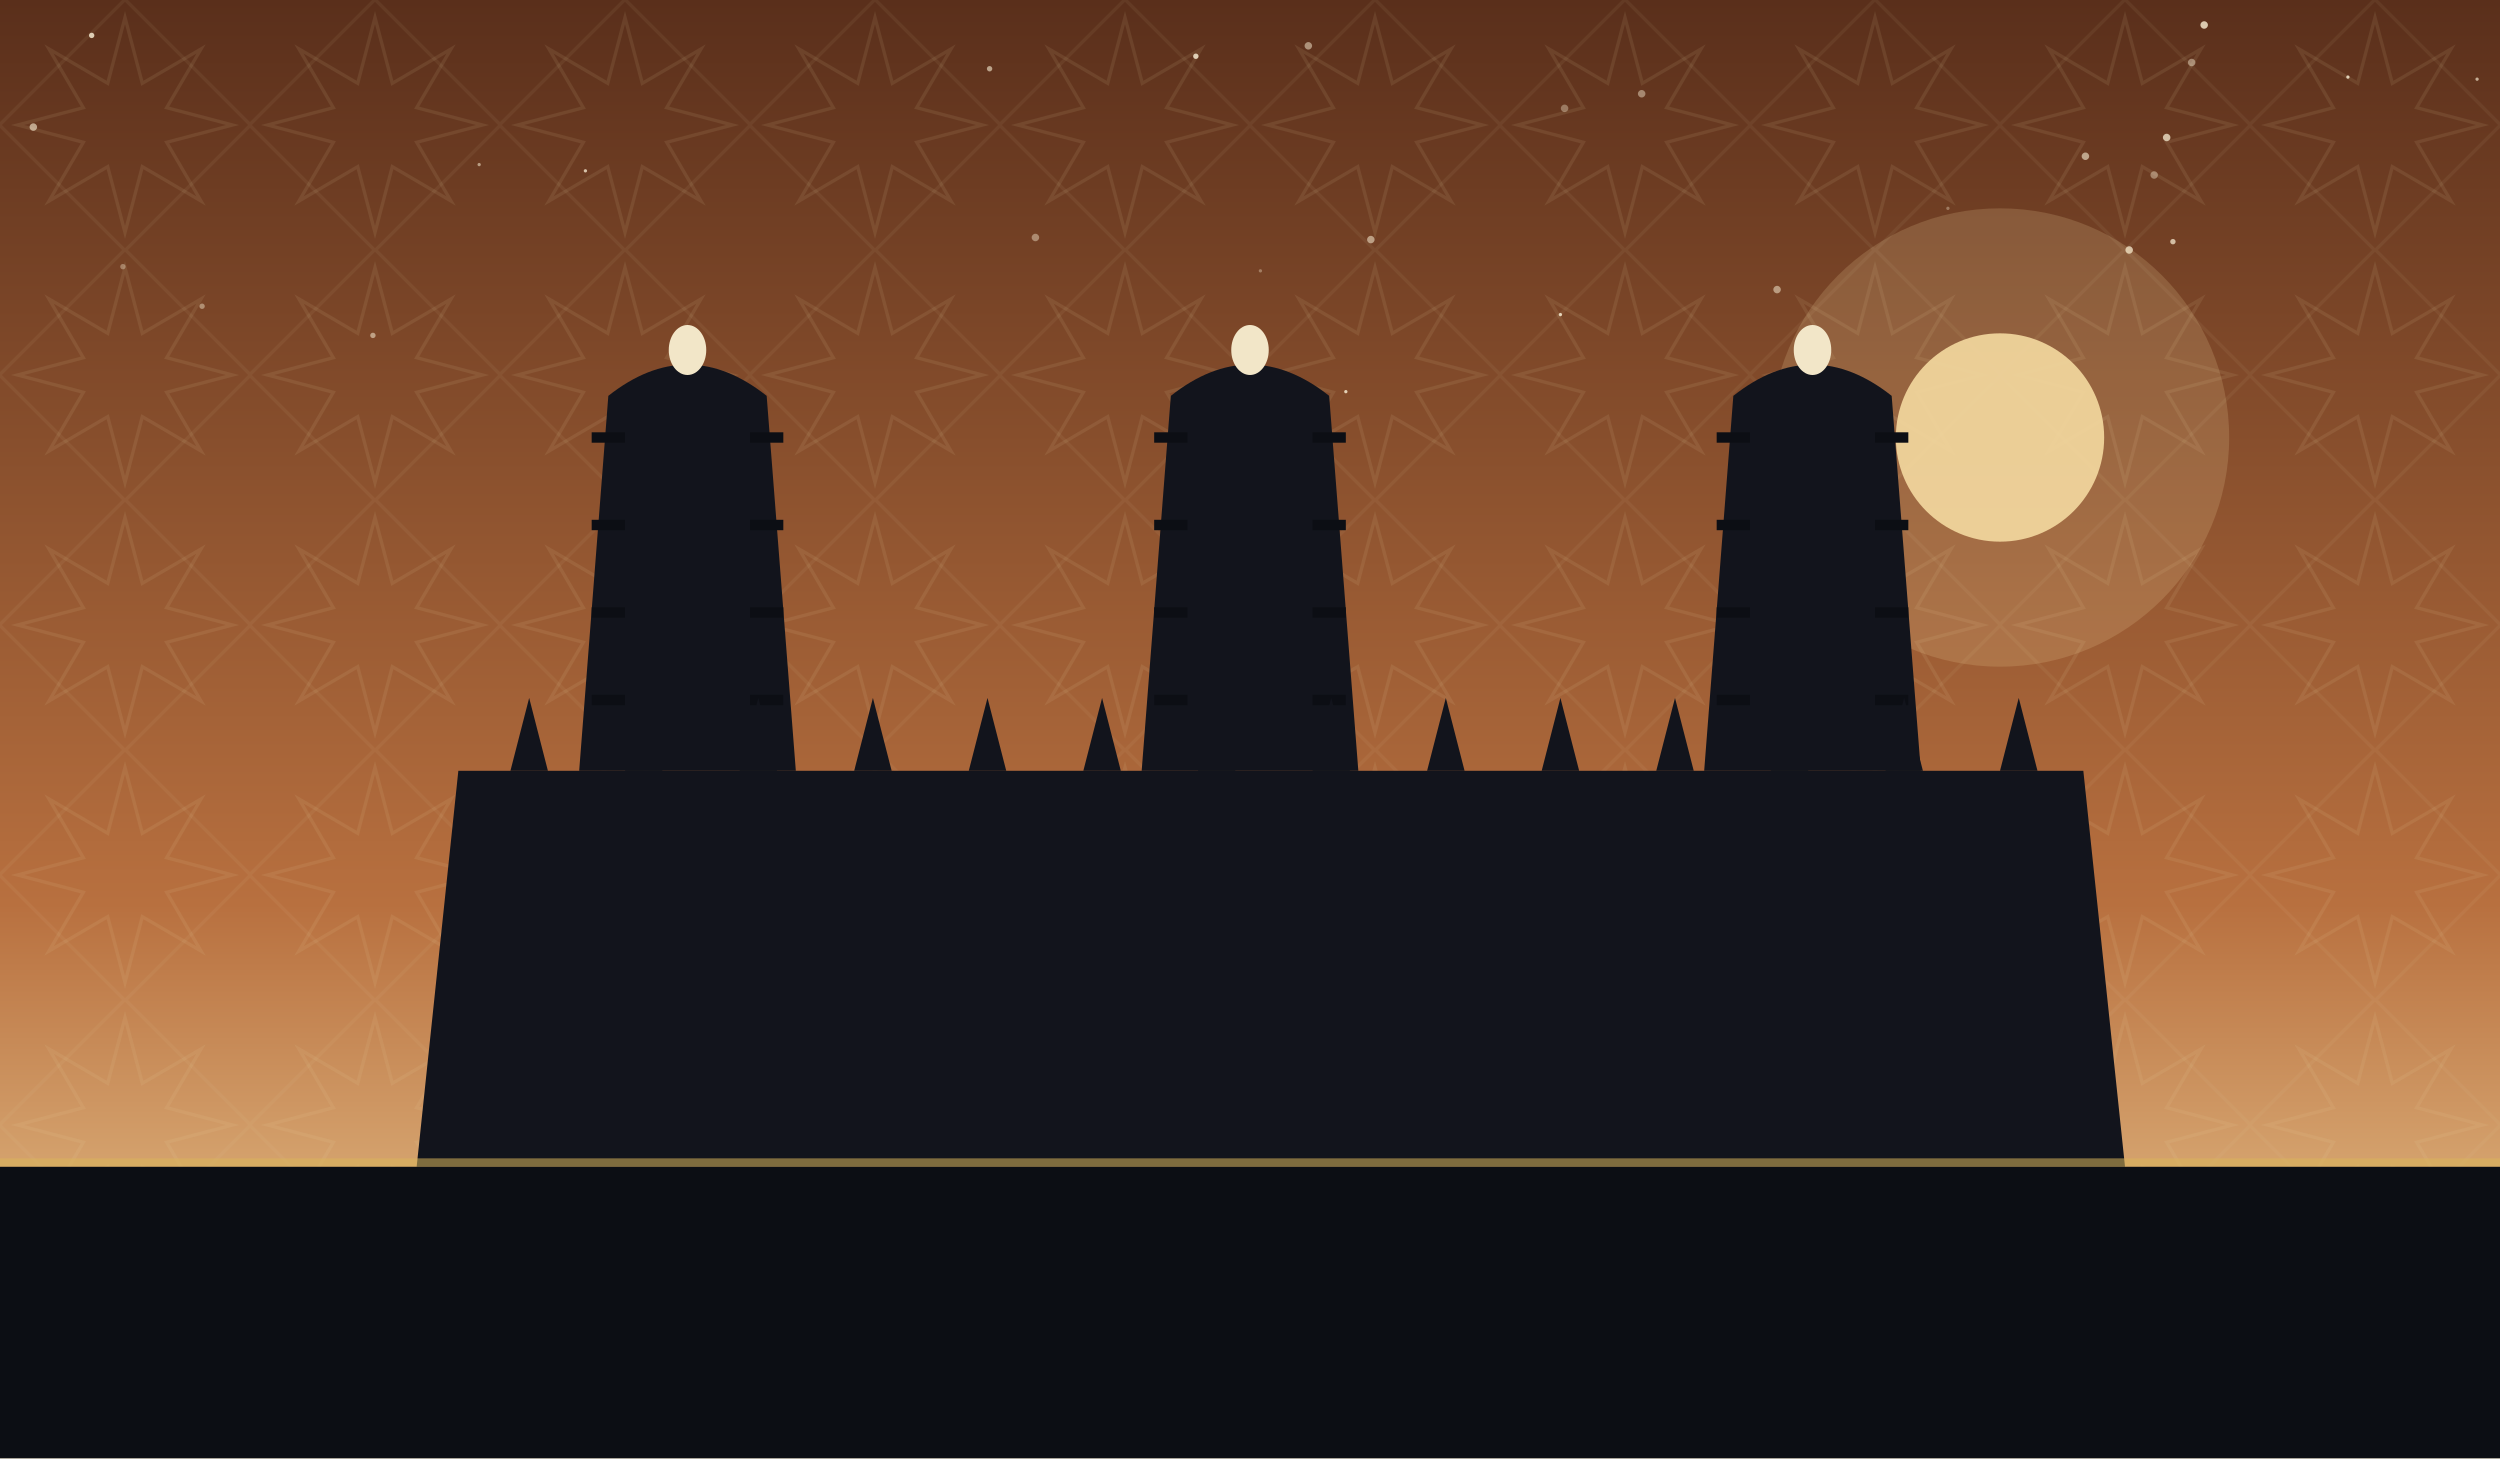
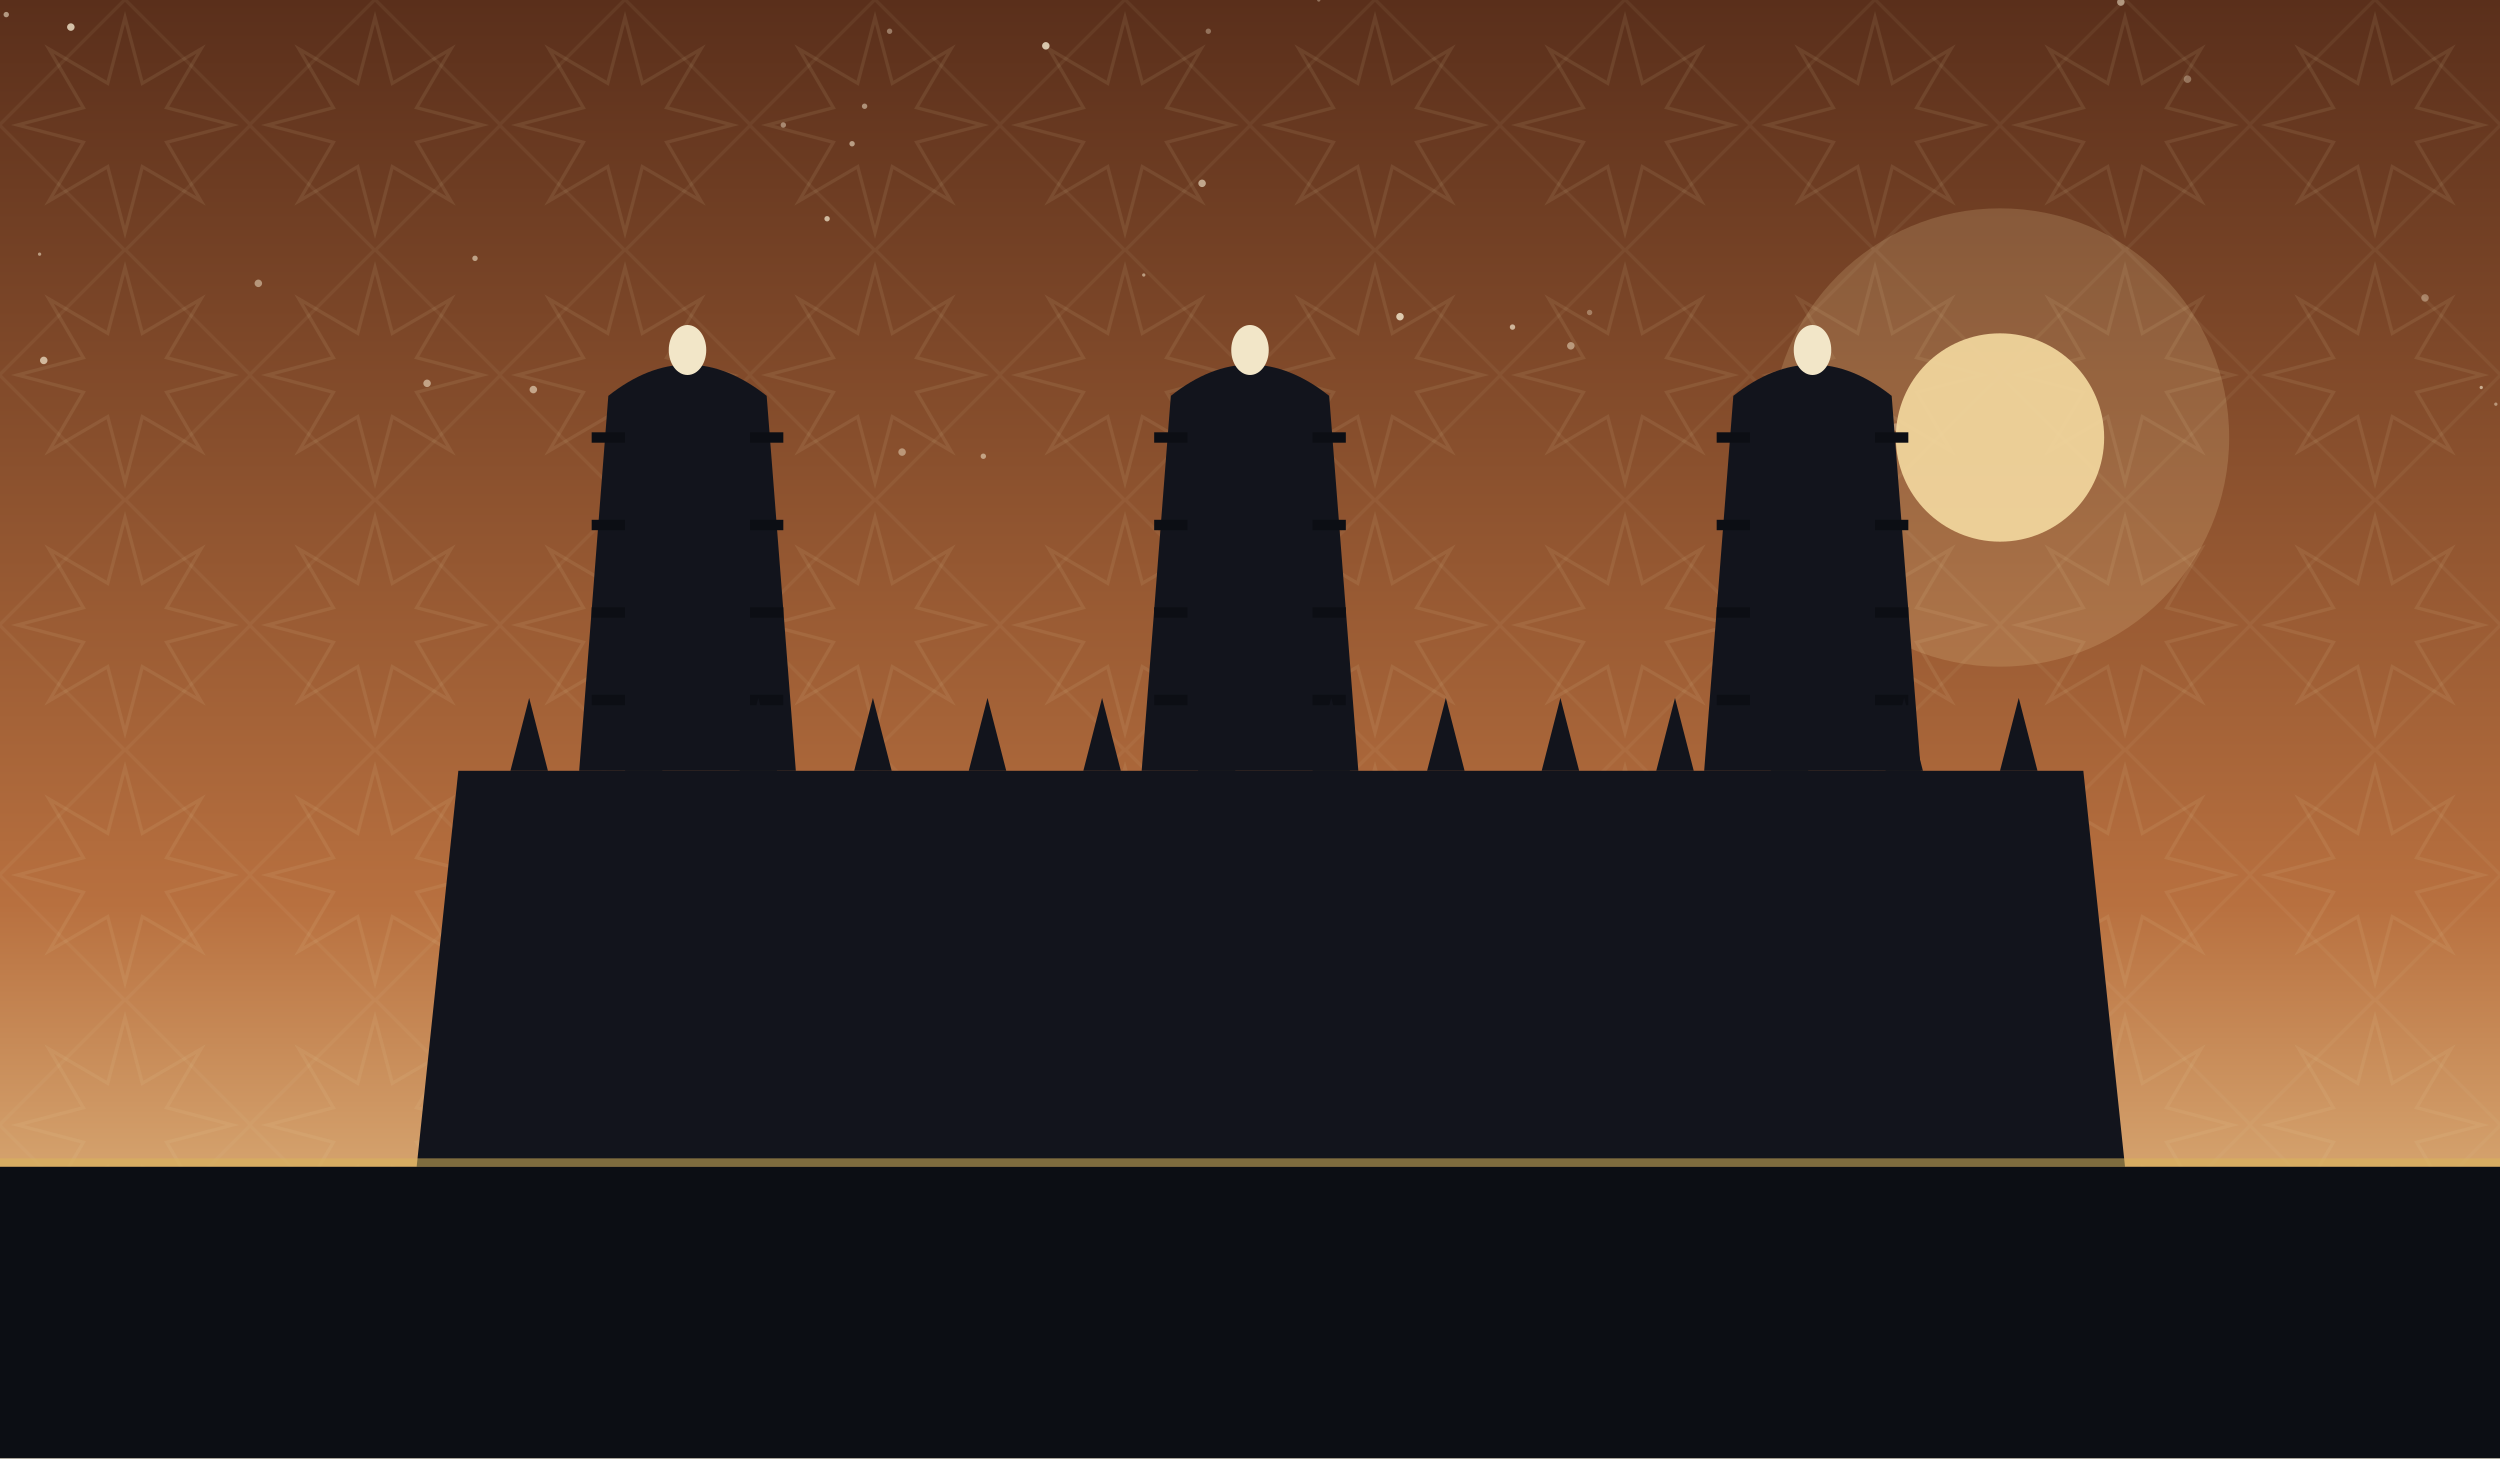
<svg xmlns="http://www.w3.org/2000/svg" viewBox="0 0 1200 700" role="img">
  <defs>
    <linearGradient id="sky" x1="0" y1="0" x2="0" y2="1">
      <stop offset="0" stop-color="#5a2f1b" />
      <stop offset="0.62" stop-color="#b8703f" />
      <stop offset="1" stop-color="#f4d9a0" />
    </linearGradient>
    <pattern id="g1" width="120" height="120" patternUnits="userSpaceOnUse">
      <polygon points="111.6,60.0 80.0,68.3 96.5,96.5 68.3,80.0 60.0,111.6 51.7,80.0 23.5,96.5 40.0,68.3 8.4,60.0 40.0,51.7 23.5,23.5 51.7,40.0 60.0,8.4 68.3,40.0 96.5,23.5 80.0,51.7" fill="none" stroke="#e8d9a8" stroke-width="1.6" opacity="0.1" />
      <rect x="17.4" y="17.4" width="85.2" height="85.2" fill="none" stroke="#e8d9a8" stroke-width="1.6" opacity="0.07" transform="rotate(45 60.0 60.0)" />
    </pattern>
  </defs>
  <rect width="1200" height="700" fill="url(#sky)" />
  <rect width="1200" height="700" fill="url(#g1)" />
-   <circle cx="97" cy="147" r="1.3" fill="#f7ecd2" opacity="0.44" />
-   <circle cx="59" cy="128" r="1.3" fill="#f7ecd2" opacity="0.37" />
-   <circle cx="1022" cy="120" r="1.8" fill="#f7ecd2" opacity="0.75" />
-   <circle cx="658" cy="115" r="1.8" fill="#f7ecd2" opacity="0.55" />
-   <circle cx="623" cy="189" r="1.8" fill="#f7ecd2" opacity="0.82" />
-   <circle cx="605" cy="130" r="0.8" fill="#f7ecd2" opacity="0.35" />
-   <circle cx="628" cy="22" r="1.8" fill="#f7ecd2" opacity="0.51" />
-   <circle cx="44" cy="17" r="1.3" fill="#f7ecd2" opacity="0.83" />
-   <circle cx="749" cy="151" r="0.8" fill="#f7ecd2" opacity="0.84" />
-   <circle cx="751" cy="52" r="1.8" fill="#f7ecd2" opacity="0.37" />
-   <circle cx="1034" cy="84" r="1.8" fill="#f7ecd2" opacity="0.41" />
-   <circle cx="230" cy="79" r="0.8" fill="#f7ecd2" opacity="0.55" />
-   <circle cx="475" cy="33" r="1.3" fill="#f7ecd2" opacity="0.60" />
-   <circle cx="497" cy="114" r="1.8" fill="#f7ecd2" opacity="0.43" />
-   <circle cx="1040" cy="66" r="1.8" fill="#f7ecd2" opacity="0.75" />
-   <circle cx="16" cy="61" r="1.8" fill="#f7ecd2" opacity="0.61" />
-   <circle cx="1001" cy="75" r="1.8" fill="#f7ecd2" opacity="0.60" />
-   <circle cx="1043" cy="116" r="1.3" fill="#f7ecd2" opacity="0.73" />
-   <circle cx="646" cy="188" r="0.8" fill="#f7ecd2" opacity="0.83" />
-   <circle cx="602" cy="203" r="1.3" fill="#f7ecd2" opacity="0.41" />
-   <circle cx="1127" cy="37" r="0.8" fill="#f7ecd2" opacity="0.84" />
-   <circle cx="1189" cy="38" r="0.8" fill="#f7ecd2" opacity="0.67" />
-   <circle cx="1052" cy="30" r="1.8" fill="#f7ecd2" opacity="0.45" />
-   <circle cx="788" cy="45" r="1.8" fill="#f7ecd2" opacity="0.45" />
-   <circle cx="853" cy="139" r="1.8" fill="#f7ecd2" opacity="0.52" />
-   <circle cx="935" cy="100" r="0.8" fill="#f7ecd2" opacity="0.35" />
-   <circle cx="1058" cy="12" r="1.8" fill="#f7ecd2" opacity="0.81" />
-   <circle cx="574" cy="27" r="1.3" fill="#f7ecd2" opacity="0.83" />
-   <circle cx="179" cy="161" r="1.3" fill="#f7ecd2" opacity="0.54" />
-   <circle cx="281" cy="82" r="0.8" fill="#f7ecd2" opacity="0.77" />
+   <circle cx="672" cy="152" r="1.8" fill="#f7ecd2" opacity="0.79" />
+   <circle cx="34" cy="13" r="1.8" fill="#f7ecd2" opacity="0.77" />
+   <circle cx="397" cy="105" r="1.3" fill="#f7ecd2" opacity="0.70" />
+   <circle cx="633" cy="0" r="0.8" fill="#f7ecd2" opacity="0.35" />
+   <circle cx="1198" cy="194" r="0.8" fill="#f7ecd2" opacity="0.47" />
+   <circle cx="580" cy="15" r="1.3" fill="#f7ecd2" opacity="0.35" />
+   <circle cx="3" cy="7" r="1.3" fill="#f7ecd2" opacity="0.56" />
+   <circle cx="19" cy="122" r="0.8" fill="#f7ecd2" opacity="0.53" />
+   <circle cx="124" cy="136" r="1.8" fill="#f7ecd2" opacity="0.49" />
+   <circle cx="726" cy="157" r="1.3" fill="#f7ecd2" opacity="0.67" />
+   <circle cx="409" cy="69" r="1.3" fill="#f7ecd2" opacity="0.56" />
+   <circle cx="205" cy="184" r="1.8" fill="#f7ecd2" opacity="0.55" />
+   <circle cx="1050" cy="38" r="1.8" fill="#f7ecd2" opacity="0.35" />
+   <circle cx="472" cy="219" r="1.3" fill="#f7ecd2" opacity="0.53" />
+   <circle cx="415" cy="51" r="1.3" fill="#f7ecd2" opacity="0.50" />
+   <circle cx="1191" cy="186" r="0.8" fill="#f7ecd2" opacity="0.61" />
+   <circle cx="376" cy="60" r="1.3" fill="#f7ecd2" opacity="0.45" />
+   <circle cx="1018" cy="1" r="1.8" fill="#f7ecd2" opacity="0.53" />
+   <circle cx="21" cy="173" r="1.8" fill="#f7ecd2" opacity="0.68" />
+   <circle cx="577" cy="88" r="1.8" fill="#f7ecd2" opacity="0.61" />
+   <circle cx="502" cy="22" r="1.8" fill="#f7ecd2" opacity="0.79" />
+   <circle cx="1164" cy="143" r="1.8" fill="#f7ecd2" opacity="0.37" />
+   <circle cx="427" cy="15" r="1.3" fill="#f7ecd2" opacity="0.40" />
+   <circle cx="763" cy="150" r="1.3" fill="#f7ecd2" opacity="0.35" />
+   <circle cx="228" cy="124" r="1.3" fill="#f7ecd2" opacity="0.57" />
+   <circle cx="910" cy="205" r="1.8" fill="#f7ecd2" opacity="0.35" />
+   <circle cx="433" cy="217" r="1.8" fill="#f7ecd2" opacity="0.46" />
+   <circle cx="549" cy="132" r="0.8" fill="#f7ecd2" opacity="0.53" />
+   <circle cx="754" cy="166" r="1.8" fill="#f7ecd2" opacity="0.49" />
+   <circle cx="256" cy="187" r="1.8" fill="#f7ecd2" opacity="0.57" />
  <circle cx="960" cy="210" r="110" fill="#f4d9a0" opacity="0.18" />
  <circle cx="960" cy="210" r="50" fill="#f4d9a0" opacity="0.9" />
  <path d="M 200 560 L 220 370 L 1000 370 L 1020 560 Z" fill="#12141c" />
  <path d="M 278 370 L 292 190 Q 330 160 368 190 L 382 370 Z" fill="#12141c" />
  <ellipse cx="330" cy="168" rx="9" ry="12" fill="#f2e6c8" />
  <line x1="300" y1="210" x2="284" y2="210" stroke="#0c0e14" stroke-width="5" />
  <line x1="360" y1="210" x2="376" y2="210" stroke="#0c0e14" stroke-width="5" />
  <line x1="300" y1="252" x2="284" y2="252" stroke="#0c0e14" stroke-width="5" />
  <line x1="360" y1="252" x2="376" y2="252" stroke="#0c0e14" stroke-width="5" />
  <line x1="300" y1="294" x2="284" y2="294" stroke="#0c0e14" stroke-width="5" />
  <line x1="360" y1="294" x2="376" y2="294" stroke="#0c0e14" stroke-width="5" />
  <line x1="300" y1="336" x2="284" y2="336" stroke="#0c0e14" stroke-width="5" />
  <line x1="360" y1="336" x2="376" y2="336" stroke="#0c0e14" stroke-width="5" />
  <path d="M 548 370 L 562 190 Q 600 160 638 190 L 652 370 Z" fill="#12141c" />
  <ellipse cx="600" cy="168" rx="9" ry="12" fill="#f2e6c8" />
  <line x1="570" y1="210" x2="554" y2="210" stroke="#0c0e14" stroke-width="5" />
  <line x1="630" y1="210" x2="646" y2="210" stroke="#0c0e14" stroke-width="5" />
  <line x1="570" y1="252" x2="554" y2="252" stroke="#0c0e14" stroke-width="5" />
  <line x1="630" y1="252" x2="646" y2="252" stroke="#0c0e14" stroke-width="5" />
  <line x1="570" y1="294" x2="554" y2="294" stroke="#0c0e14" stroke-width="5" />
  <line x1="630" y1="294" x2="646" y2="294" stroke="#0c0e14" stroke-width="5" />
  <line x1="570" y1="336" x2="554" y2="336" stroke="#0c0e14" stroke-width="5" />
  <line x1="630" y1="336" x2="646" y2="336" stroke="#0c0e14" stroke-width="5" />
  <path d="M 818 370 L 832 190 Q 870 160 908 190 L 922 370 Z" fill="#12141c" />
  <ellipse cx="870" cy="168" rx="9" ry="12" fill="#f2e6c8" />
  <line x1="840" y1="210" x2="824" y2="210" stroke="#0c0e14" stroke-width="5" />
  <line x1="900" y1="210" x2="916" y2="210" stroke="#0c0e14" stroke-width="5" />
  <line x1="840" y1="252" x2="824" y2="252" stroke="#0c0e14" stroke-width="5" />
  <line x1="900" y1="252" x2="916" y2="252" stroke="#0c0e14" stroke-width="5" />
  <line x1="840" y1="294" x2="824" y2="294" stroke="#0c0e14" stroke-width="5" />
  <line x1="900" y1="294" x2="916" y2="294" stroke="#0c0e14" stroke-width="5" />
  <line x1="840" y1="336" x2="824" y2="336" stroke="#0c0e14" stroke-width="5" />
  <line x1="900" y1="336" x2="916" y2="336" stroke="#0c0e14" stroke-width="5" />
  <path d="M 245 370 L 254 335 L 263 370 Z" fill="#12141c" />
  <path d="M 300 370 L 309 335 L 318 370 Z" fill="#12141c" />
  <path d="M 355 370 L 364 335 L 373 370 Z" fill="#12141c" />
  <path d="M 410 370 L 419 335 L 428 370 Z" fill="#12141c" />
  <path d="M 465 370 L 474 335 L 483 370 Z" fill="#12141c" />
  <path d="M 520 370 L 529 335 L 538 370 Z" fill="#12141c" />
  <path d="M 575 370 L 584 335 L 593 370 Z" fill="#12141c" />
  <path d="M 630 370 L 639 335 L 648 370 Z" fill="#12141c" />
  <path d="M 685 370 L 694 335 L 703 370 Z" fill="#12141c" />
  <path d="M 740 370 L 749 335 L 758 370 Z" fill="#12141c" />
  <path d="M 795 370 L 804 335 L 813 370 Z" fill="#12141c" />
  <path d="M 850 370 L 859 335 L 868 370 Z" fill="#12141c" />
  <path d="M 905 370 L 914 335 L 923 370 Z" fill="#12141c" />
  <path d="M 960 370 L 969 335 L 978 370 Z" fill="#12141c" />
  <rect x="0" y="560" width="1200" height="140" fill="#0c0e14" />
  <rect x="0" y="556" width="1200" height="4" fill="#d8b45a" opacity="0.55" />
</svg>
